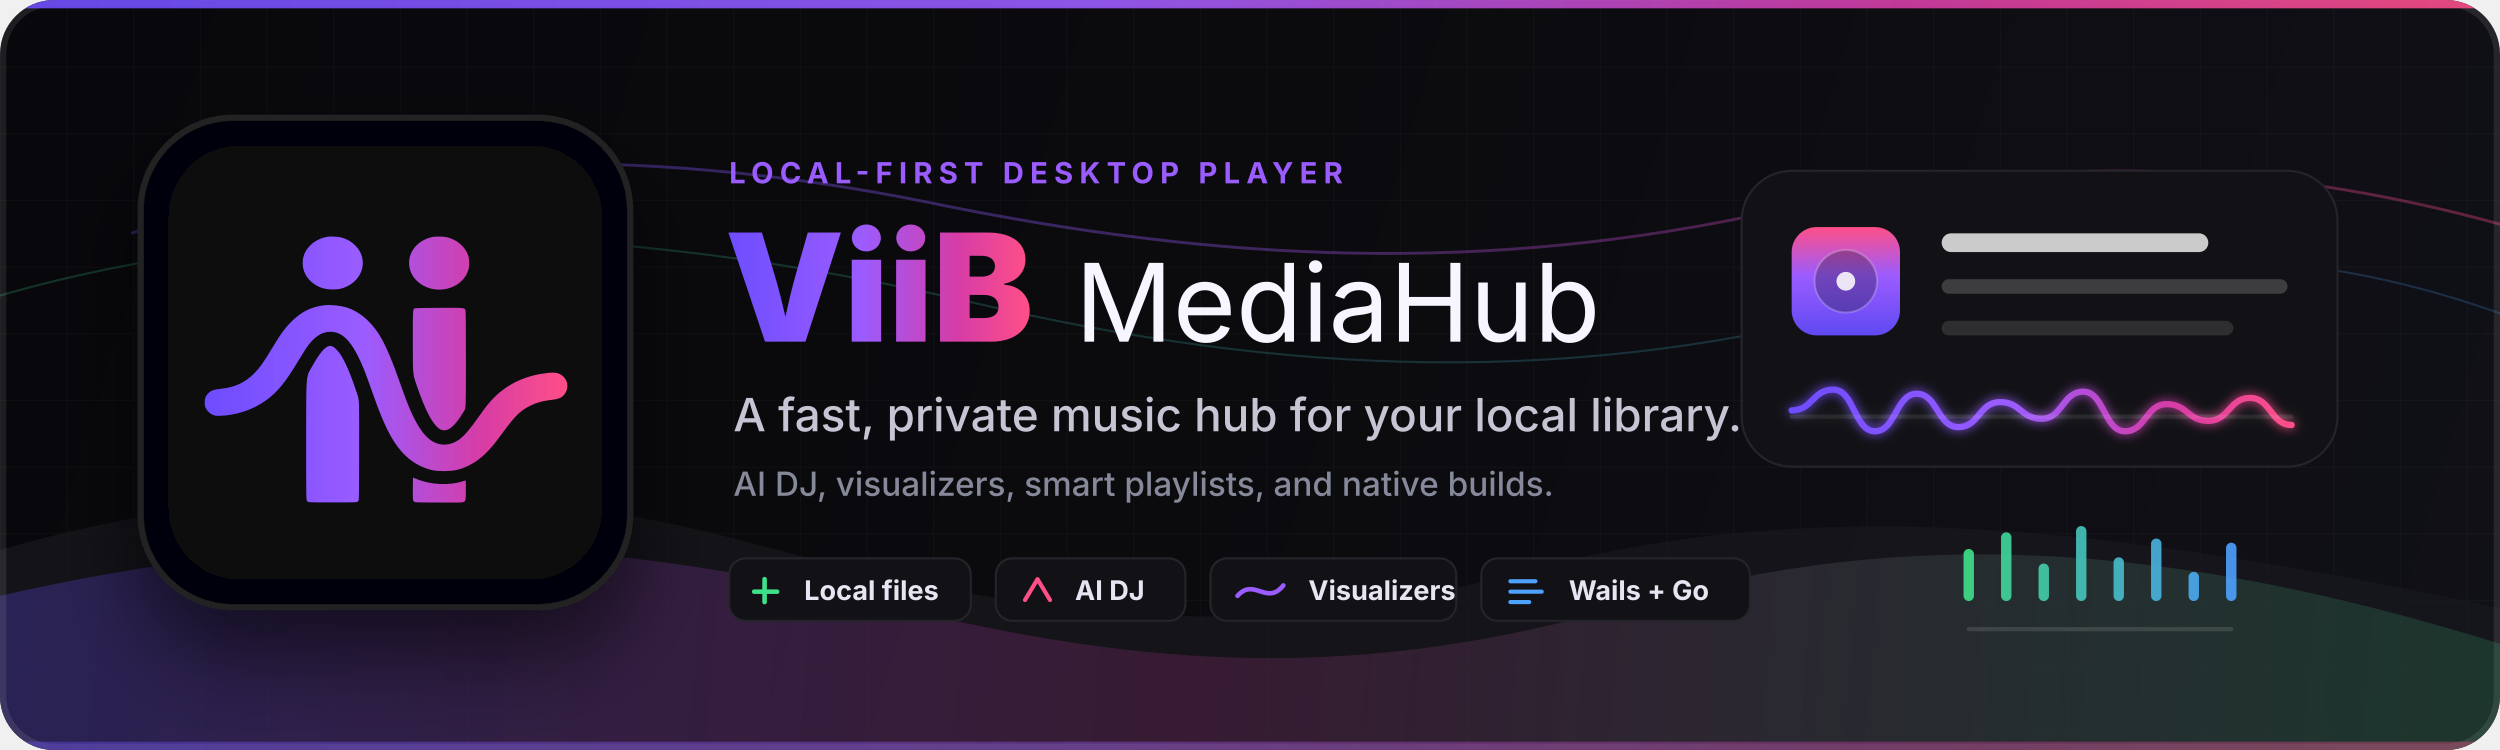
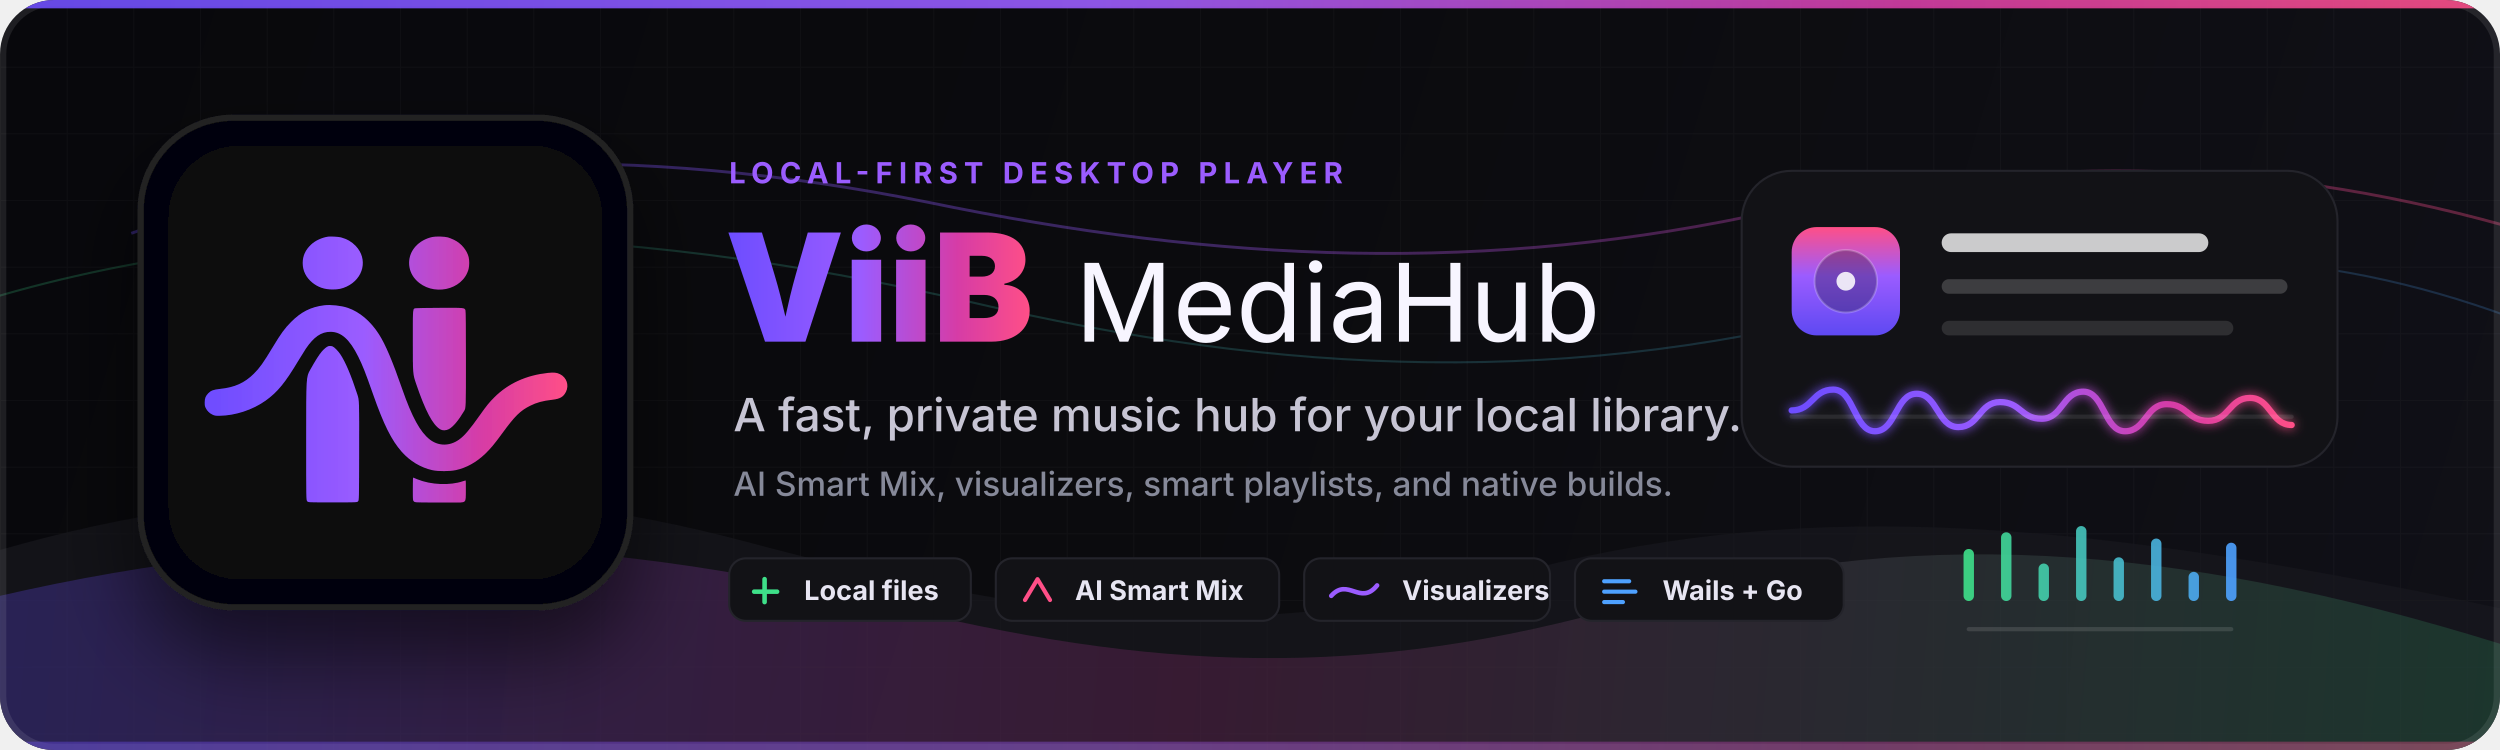
<svg xmlns="http://www.w3.org/2000/svg" viewBox="0 0 1200 360" width="1200" height="360" role="img" aria-labelledby="title desc">
  <defs>
    <linearGradient id="bg" x1="0" y1="0" x2="1200" y2="360" gradientUnits="userSpaceOnUse">
      <stop offset="0" stop-color="#08080c" />
      <stop offset="0.48" stop-color="#0b0b0e" />
      <stop offset="1" stop-color="#101017" />
    </linearGradient>
    <linearGradient id="brand" x1="0%" y1="0%" x2="100%" y2="0%">
      <stop offset="0" stop-color="#6d4dff" />
      <stop offset="0.44" stop-color="#9b5cff" />
      <stop offset="0.76" stop-color="#d63ca6" />
      <stop offset="1" stop-color="#ff4f87" />
    </linearGradient>
    <linearGradient id="brandVertical" x1="0%" y1="0%" x2="0%" y2="100%">
      <stop offset="0" stop-color="#ff4f87" />
      <stop offset="0.45" stop-color="#9b5cff" />
      <stop offset="1" stop-color="#5e49f2" />
    </linearGradient>
    <linearGradient id="cool" x1="0%" y1="0%" x2="100%" y2="0%">
      <stop offset="0" stop-color="#3ee089" />
      <stop offset="1" stop-color="#4ea1ff" />
    </linearGradient>
    <linearGradient id="ribbon" x1="0" y1="260" x2="1200" y2="360" gradientUnits="userSpaceOnUse">
      <stop offset="0" stop-color="#5e49f2" stop-opacity="0.28" />
      <stop offset="0.48" stop-color="#d63ca6" stop-opacity="0.18" />
      <stop offset="1" stop-color="#3ee089" stop-opacity="0.16" />
    </linearGradient>
    <radialGradient id="iconLight" cx="45%" cy="34%" r="72%">
      <stop offset="0" stop-color="#ffffff" stop-opacity="0.12" />
      <stop offset="0.52" stop-color="#9b5cff" stop-opacity="0.08" />
      <stop offset="1" stop-color="#000000" stop-opacity="0" />
    </radialGradient>
    <filter id="cardShadow" x="-18%" y="-18%" width="136%" height="150%">
      <feDropShadow dx="0" dy="22" stdDeviation="20" flood-color="#000000" flood-opacity="0.55" />
    </filter>
    <filter id="markGlow" x="-28%" y="-28%" width="156%" height="156%">
      <feGaussianBlur stdDeviation="8" result="blur" />
      <feColorMatrix in="blur" type="matrix" values="0.55 0 0 0 0.38  0 0.35 0 0 0.14  0 0 0.9 0 0.95  0 0 0 0.55 0" />
      <feMerge>
        <feMergeNode />
        <feMergeNode in="SourceGraphic" />
      </feMerge>
    </filter>
    <filter id="lineGlow" x="-8%" y="-60%" width="116%" height="220%">
      <feGaussianBlur stdDeviation="2.5" result="blur" />
      <feMerge>
        <feMergeNode in="blur" />
        <feMergeNode in="SourceGraphic" />
      </feMerge>
    </filter>
    <pattern id="fineGrid" width="32" height="32" patternUnits="userSpaceOnUse">
      <path d="M32 0H0V32" fill="none" stroke="#ffffff" stroke-opacity="0.026" stroke-width="1" />
    </pattern>
    <clipPath id="bannerClip">
      <rect width="1200" height="360" rx="26" />
    </clipPath>
    <symbol id="viibMark" viewBox="0 0 1024 1024">
      <path fill-rule="evenodd" d="M 373.500 183.647 C 358.315 186.090, 342.855 193.342, 332.988 202.650 C 319.195 215.662, 312.721 229.780, 312.652 247 C 312.576 265.821, 320.563 282.097, 335.994 294.565 C 349.985 305.869, 365.172 310.981, 384.803 310.993 C 398.513 311.001, 407.666 309.115, 418.500 304.046 C 459.743 284.753, 470.415 237.413, 440.574 206.133 C 430.860 195.950, 419.711 189.460, 405 185.424 C 399.455 183.902, 379.060 182.752, 373.500 183.647 M 625 184.482 C 591.913 191.857, 569.278 216.830, 569.058 246.201 C 568.938 262.171, 574.449 276.138, 585.485 287.837 C 624.377 329.064, 698.884 313.613, 712.457 261.505 C 714.429 253.932, 714.436 240.096, 712.472 232.552 C 708.126 215.870, 694.366 199.615, 677.785 191.578 C 672.678 189.102, 665.800 186.342, 662.500 185.445 C 654.097 183.158, 633.330 182.625, 625 184.482 M 364.230 349.037 C 332.085 353.075, 308.794 364.865, 284.500 389.395 C 268.843 405.205, 260.383 416.840, 240.435 450 C 217.759 487.694, 209.011 499.990, 194.993 513.869 C 172.442 536.198, 148.984 546.744, 113.572 550.475 C 97.699 552.147, 91.491 554.431, 85.198 560.915 C 78.691 567.620, 76.553 573.063, 76.525 583 C 76.504 590.040, 76.922 592.359, 78.960 596.500 C 82.574 603.844, 88.126 609.327, 95.253 612.588 C 100.930 615.186, 102.458 615.438, 112 615.350 C 150.037 614.996, 192.622 600.979, 223.763 578.561 C 252.154 558.123, 270.257 536.018, 302.022 483 C 308.777 471.725, 316.891 458.675, 320.054 454 C 339.547 425.188, 357.278 413, 379.700 413 C 405.427 413, 425.699 431.097, 446.349 472.500 C 457.104 494.062, 463.979 511.498, 482.033 563 C 507.652 636.084, 526.584 674.135, 551.160 701.934 C 571.131 724.526, 597.290 740.259, 625 746.345 C 639.305 749.486, 667.428 749.402, 682 746.174 C 707.675 740.487, 731.271 727.295, 752.773 706.608 C 765.517 694.347, 775.222 682.648, 793.923 657 C 823.765 616.074, 836.699 603.286, 860.304 591.370 C 876.314 583.288, 891.040 579.293, 914.686 576.619 C 932.770 574.573, 941.086 569.665, 947.072 557.505 C 954.964 541.474, 948.598 522.850, 932.520 514.935 C 924.709 511.090, 918.014 510.390, 903.748 511.927 C 851.254 517.581, 808.095 537.218, 774.344 570.803 C 762.204 582.884, 755.425 591.243, 739.811 613.381 C 715.094 648.426, 702.426 663.334, 689.500 672.586 C 666.908 688.757, 640.119 688.751, 619.092 672.571 C 596.015 654.813, 575.840 618.003, 552.737 551.500 C 529.054 483.326, 512.125 443.420, 496.528 419 C 476.337 387.388, 449.916 364.953, 421.373 355.185 C 405.694 349.819, 380.005 347.055, 364.230 349.037 M 586.090 356.065 C 577.375 357.275, 578 350.946, 578 438.031 C 578 514.841, 578 514.841, 586.118 538.670 C 608.286 603.741, 626.054 637.329, 643.814 647.737 C 649.939 651.326, 658.078 651.171, 665.136 647.329 C 675.375 641.757, 688.552 626.001, 701.842 603.442 C 706 596.384, 706 596.384, 706 480.341 C 706 400.523, 705.666 363.341, 704.930 361.230 C 702.704 354.845, 702.920 354.866, 643.740 355.175 C 614.458 355.327, 588.515 355.728, 586.090 356.065 M 374 447.727 C 370.017 449.239, 363.486 454.729, 358.269 460.949 C 351.504 469.015, 343.952 480.970, 330.643 504.679 C 321 521.857, 321 521.857, 321 670.292 C 321 818.727, 321 818.727, 323.636 821.364 C 326.273 824, 326.273 824, 384.962 824 C 443.651 824, 443.651 824, 446.076 821.420 C 448.500 818.839, 448.500 818.839, 448.762 698.485 C 449.024 578.132, 449.024 578.132, 444.386 563.816 C 429.607 518.202, 415.528 485.042, 403.203 466.817 C 397.771 458.786, 388.596 449.557, 384.491 447.997 C 381.685 446.930, 376.455 446.796, 374 447.727 M 578 791.438 C 578 819.091, 578 819.091, 580.455 821.545 C 582.909 824, 582.909 824, 613.705 824.220 C 630.642 824.340, 657.024 824.407, 672.330 824.367 C 708.738 824.272, 705.397 827.206, 705.801 794.979 C 705.972 781.332, 705.716 771, 705.207 771 C 704.715 771, 701.715 771.894, 698.539 772.987 C 667.663 783.610, 621.075 781.638, 589.119 768.356 C 584.379 766.386, 579.938 764.552, 579.250 764.280 C 578.268 763.892, 578 769.720, 578 791.438" />
    </symbol>
  </defs>
  <g clip-path="url(#bannerClip)">
    <rect width="1200" height="360" fill="url(#bg)" />
    <rect width="1200" height="360" fill="url(#fineGrid)" />
    <path d="M0 264C118 230 238 228 358 260C493 296 593 311 724 276C858 240 985 246 1200 292V360H0Z" fill="#18181e" opacity="0.66" />
    <path d="M0 286C148 252 280 255 424 290C553 322 654 327 783 290C915 252 1042 260 1200 309V360H0Z" fill="url(#ribbon)" />
    <path d="M63 112C173 72 306 69 445 97C585 126 714 132 853 101C983 72 1095 77 1212 111" fill="none" stroke="url(#brand)" stroke-width="1.4" opacity="0.34" />
    <path d="M-20 148C128 100 297 106 466 145C615 180 755 187 908 145C1040 109 1135 124 1220 158" fill="none" stroke="url(#cool)" stroke-width="1" opacity="0.21" />
    <rect x="1.5" y="1.5" width="1197" height="357" rx="24.5" fill="none" stroke="#ffffff" stroke-opacity="0.09" stroke-width="3" />
    <rect x="0" y="0" width="1200" height="4" fill="url(#brand)" opacity="0.88" />
    <rect x="0" y="356" width="1200" height="4" fill="url(#brand)" opacity="0.36" />
    <g transform="translate(66 55)" filter="url(#cardShadow)">
      <rect width="238" height="238" rx="46" fill="#050508" />
      <rect x="1.5" y="1.5" width="235" height="235" rx="44.5" fill="none" stroke="#ffffff" stroke-opacity="0.11" stroke-width="3" />
      <rect x="15" y="15" width="208" height="208" rx="34" fill="#0a0a10" />
      <use href="#viibMark" x="17" y="22" width="204" height="204" fill="url(#brand)" />
    </g>
    <g font-family="'Segoe UI', Inter, 'SF Pro Display', Arial, sans-serif">
      <text x="350" y="88" font-size="14" font-weight="750" letter-spacing="3" fill="#9b5cff">LOCAL-FIRST DESKTOP PLAYER</text>
      <text x="348" y="164" font-size="72" font-weight="850" letter-spacing="0" fill="url(#brand)">ViiB</text>
      <text x="516" y="164" font-size="52" font-weight="430" letter-spacing="0" fill="#f7f5ff">MediaHub</text>
      <text x="352" y="207" font-size="22" font-weight="500" letter-spacing="0" fill="#c7c5d4">A fast, private music hub for your local library.</text>
-       <text x="352" y="238" font-size="16" font-weight="500" letter-spacing="0" fill="#868999">AI DJ, visualizers, smart playlists, and native builds.</text>
+       <text x="352" y="238" font-size="16" font-weight="500" letter-spacing="0" fill="#868999">AI Smart Mix, visualizers, smart playlists, and native builds.</text>
    </g>
    <g transform="translate(350 268)" font-family="'Segoe UI', Inter, Arial, sans-serif" font-size="13" font-weight="700">
      <g>
        <rect width="116" height="30" rx="8" fill="#121216" stroke="#24242b" />
        <path d="M17 10V21M12 16H23" stroke="#3ee089" stroke-width="2.2" stroke-linecap="round" />
        <text x="36" y="20" fill="#e7e5f2">Local files</text>
      </g>
      <g transform="translate(128 0)">
-         <rect width="91" height="30" rx="8" fill="#121216" stroke="#24242b" />
+         <rect width="136" height="30" rx="8" fill="#121216" stroke="#24242b" />
        <path d="M14 20L20 10L26 20" fill="none" stroke="#ff4f87" stroke-width="2" stroke-linecap="round" stroke-linejoin="round" />
-         <text x="38" y="20" fill="#e7e5f2">AI DJ</text>
+         <text x="38" y="20" fill="#e7e5f2">AI Smart Mix</text>
      </g>
-       <g transform="translate(231 0)">
+       <g transform="translate(276 0)">
        <rect width="118" height="30" rx="8" fill="#121216" stroke="#24242b" />
        <path d="M13 18C21 9 27 23 35 13" fill="none" stroke="#9b5cff" stroke-width="2.2" stroke-linecap="round" />
        <text x="47" y="20" fill="#e7e5f2">Visualizers</text>
      </g>
-       <g transform="translate(361 0)">
+       <g transform="translate(406 0)">
        <rect width="129" height="30" rx="8" fill="#121216" stroke="#24242b" />
        <path d="M14 11H26M14 16H29M14 21H23" stroke="#4ea1ff" stroke-width="2" stroke-linecap="round" />
        <text x="42" y="20" fill="#e7e5f2">Wails + Go</text>
      </g>
    </g>
    <g transform="translate(836 82)">
      <rect x="0" y="0" width="286" height="142" rx="24" fill="#121216" stroke="#24242b" />
      <rect x="24" y="27" width="52" height="52" rx="12" fill="url(#brandVertical)" />
      <circle cx="50" cy="53" r="15" fill="#09090d" fill-opacity="0.28" stroke="#ffffff" stroke-opacity="0.22" />
      <circle cx="50" cy="53" r="4.5" fill="#ffffff" opacity="0.86" />
      <g fill="#ffffff">
        <rect x="96" y="30" width="128" height="9" rx="4.5" opacity="0.78" />
        <rect x="96" y="52" width="166" height="7" rx="3.5" opacity="0.18" />
        <rect x="96" y="72" width="140" height="7" rx="3.5" opacity="0.12" />
      </g>
      <g transform="translate(24 102)" filter="url(#lineGlow)">
        <path d="M0 13C10 13 10 3 20 3C30 3 30 23 40 23C50 23 50 5 60 5C70 5 70 21 80 21C90 21 90 9 100 9C110 9 110 17 120 17C130 17 130 4 140 4C150 4 150 23 160 23C170 23 170 10 180 10C190 10 190 18 200 18C210 18 210 7 220 7C230 7 230 20 240 20" fill="none" stroke="url(#brand)" stroke-width="3" stroke-linecap="round" />
        <path d="M0 16H240" stroke="#ffffff" stroke-opacity="0.08" stroke-width="2" stroke-linecap="round" />
      </g>
    </g>
    <g transform="translate(945 255)" opacity="0.9">
      <path d="M0 31V11M18 31V3M36 31V18M54 31V0M72 31V15M90 31V6M108 31V22M126 31V8" stroke="url(#cool)" stroke-width="5" stroke-linecap="round" />
      <path d="M0 47H126" stroke="#ffffff" stroke-opacity="0.13" stroke-width="2" stroke-linecap="round" />
    </g>
  </g>
</svg>
